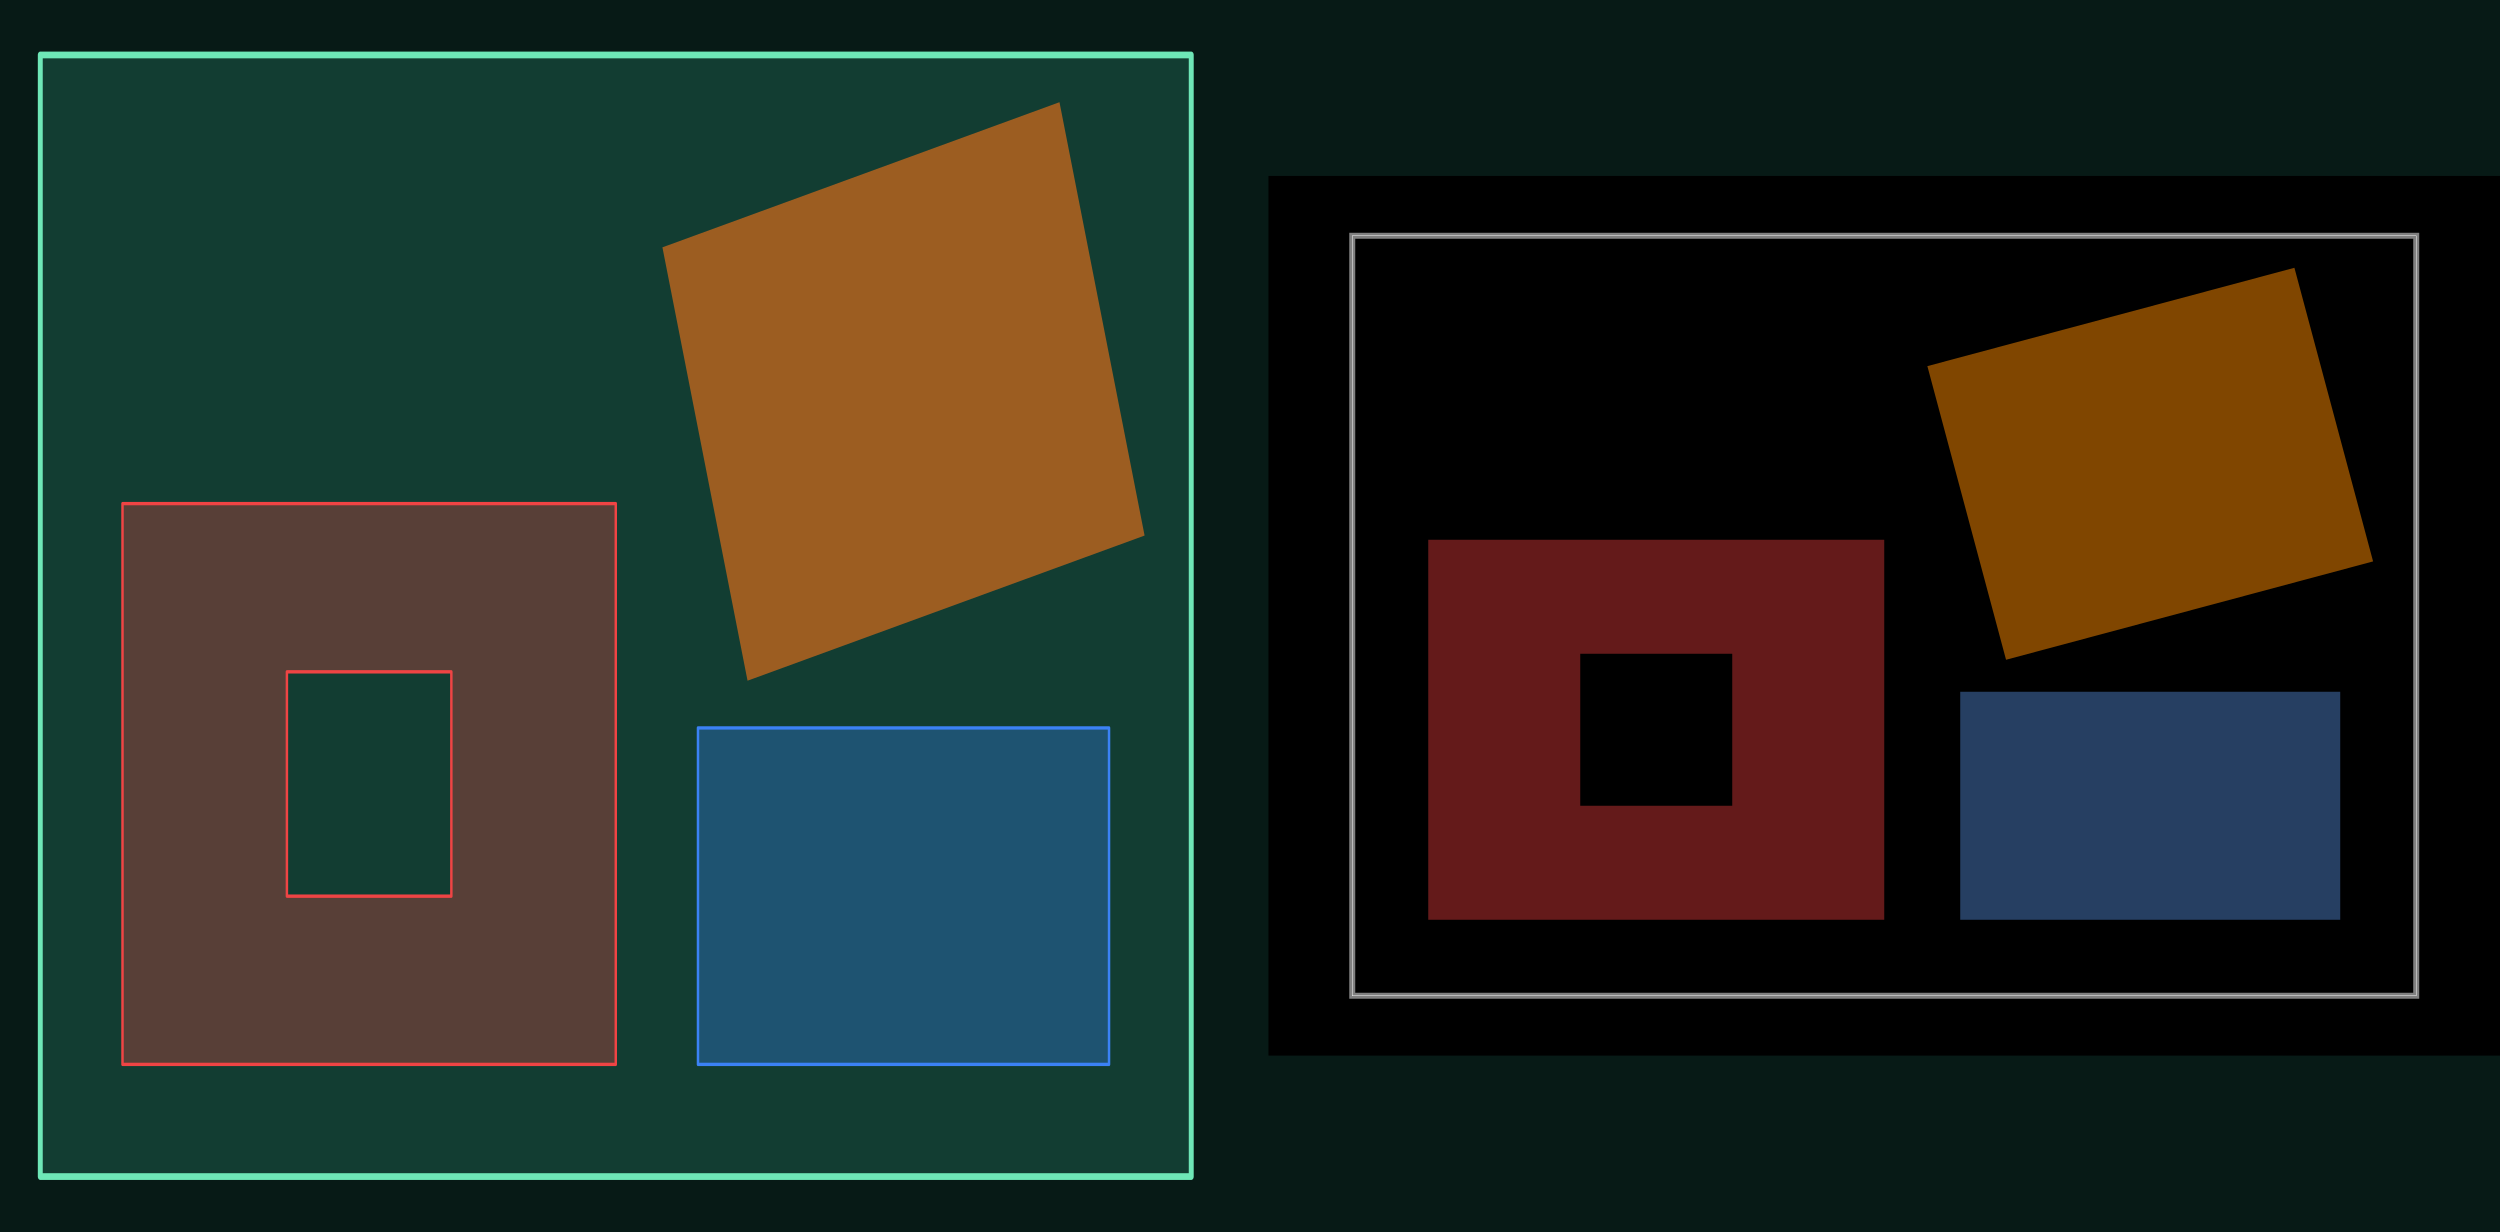
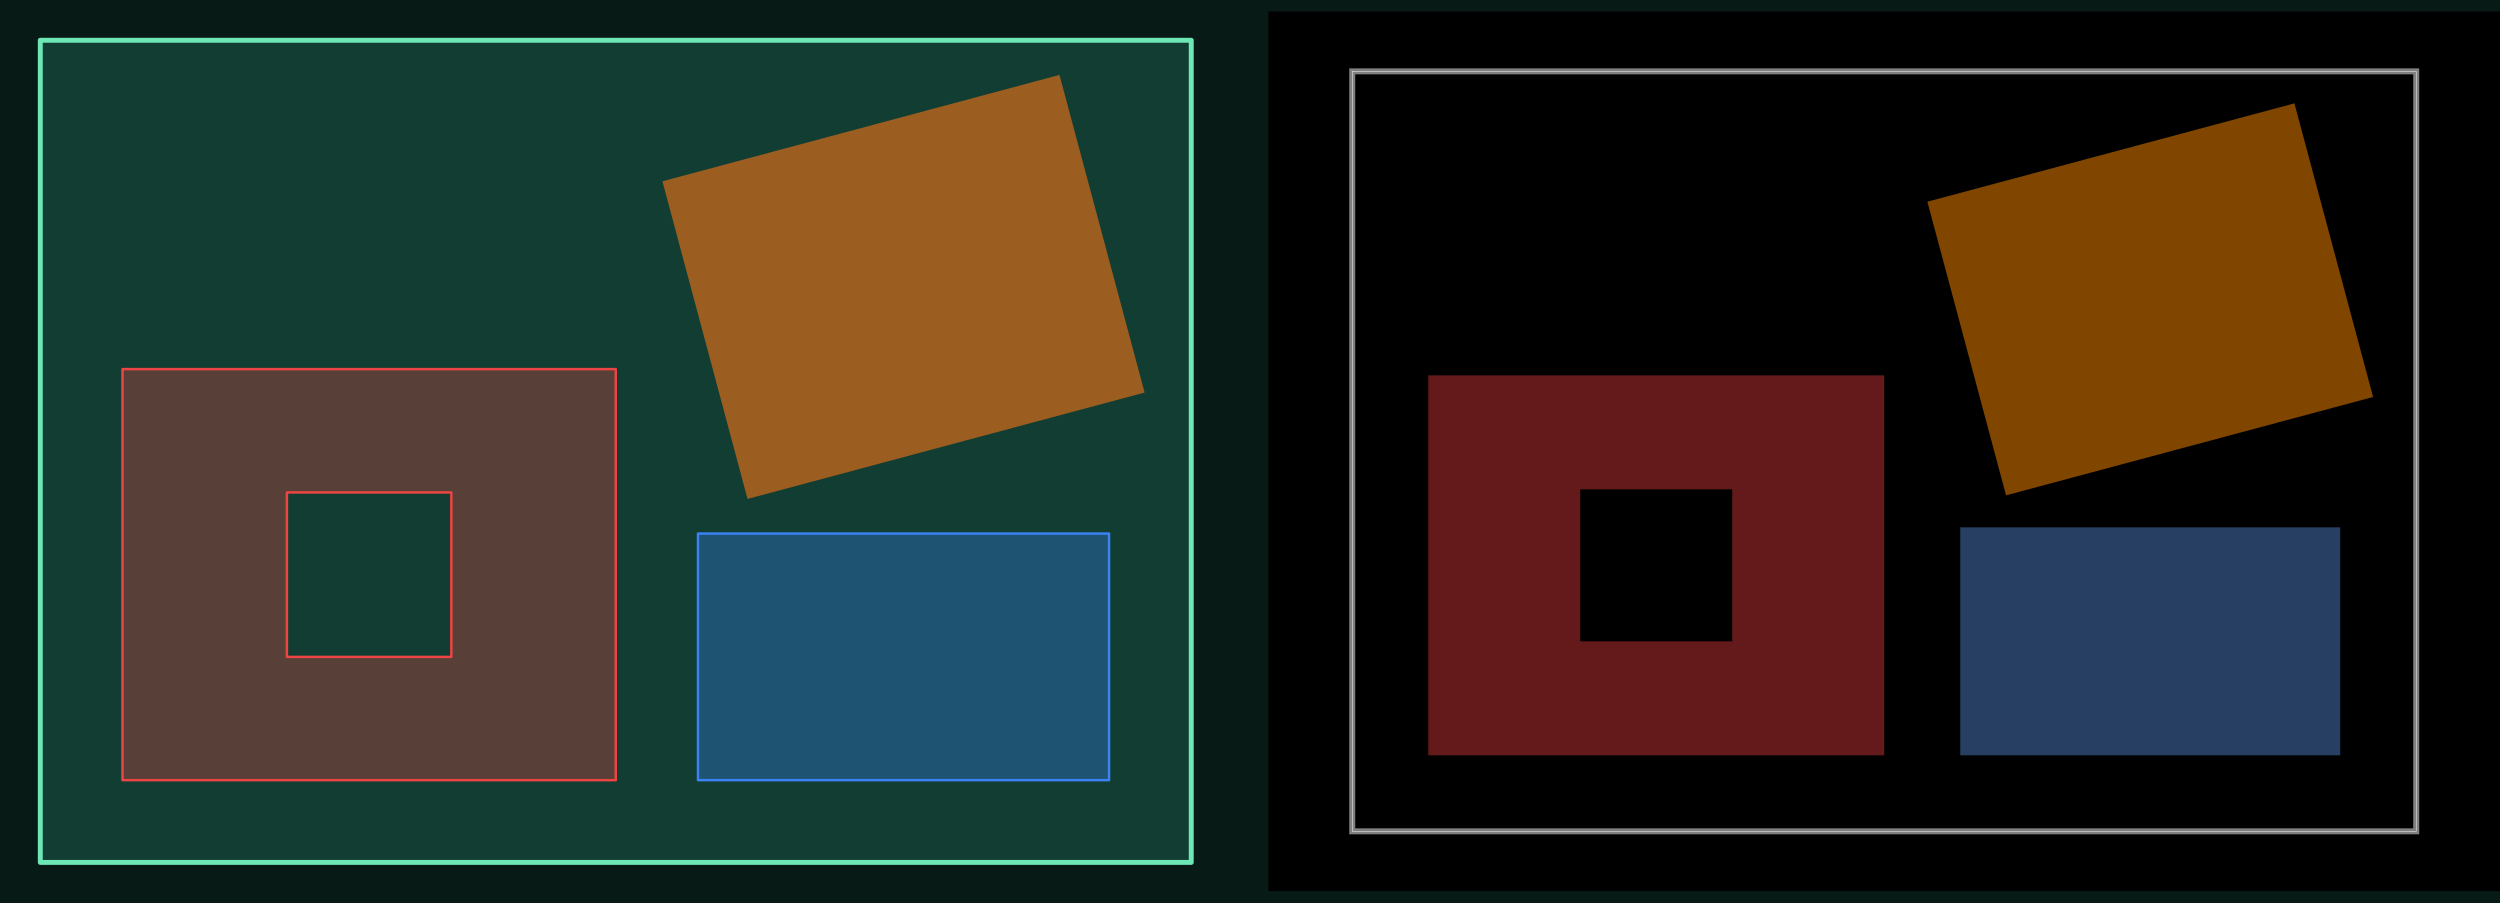
- <svg xmlns="http://www.w3.org/2000/svg" width="1624" height="800" viewBox="0 0 1624 800" aria-label="PCB copper areas: altiumts source on left, Circuit JSON on right" role="img">
-   <g transform="translate(0, 0) scale(1.068091, 1.457195) translate(0, 0)">
+ <svg xmlns="http://www.w3.org/2000/svg" width="1624" height="586.382" viewBox="0 0 1624 586.382" aria-label="PCB copper areas: altiumts source on left, Circuit JSON on right" role="img">
+   <g transform="translate(0, 0) scale(1.068091, 1.068091) translate(0, 0)">
    <rect width="100%" height="100%" fill="#071a16" />
    <g stroke-linecap="round" stroke-linejoin="round">
      <polygon data-record="BoardOutline" points="24.5,524.5 724.5,524.5 724.5,24.5 24.5,24.5 24.5,524.5" fill="#123d32" stroke="#6ee7b7" stroke-width="3" />
      <polygon data-record="Polygon" data-layer="BOTTOM" points="424.5,474.5 674.5,474.5 674.5,324.5 424.5,324.5 424.5,474.5" fill="#3b82f6" fill-opacity="0.32" stroke="#3b82f6" stroke-width="1.5" />
+       <rect data-record="Fill" data-layer="MID-LAYER1" data-keepout="false" x="424.5" y="74.5" width="250" height="200" fill="#f97316" fill-opacity="0.6" transform="rotate(-15 549.5 174.5)" />
      <path data-record="Region" data-layer="TOP" d="M 74.5 474.5 L 374.5 474.5 L 374.5 224.5 L 74.5 224.5 L 74.5 474.5 Z M 174.5 399.5 L 274.5 399.5 L 274.5 299.5 L 174.5 299.5 Z" fill="#ef4444" fill-opacity="0.32" fill-rule="evenodd" stroke="#ef4444" stroke-width="1.5" />
-       <rect data-record="Fill" data-layer="MID-LAYER1" data-keepout="false" x="424.5" y="74.5" width="250" height="200" fill="#f97316" fill-opacity="0.6" transform="rotate(-15 549.5 174.5)" />
    </g>
  </g>
-   <g transform="translate(824, 114.2857)">
+   <g transform="translate(824, 7.476636)">
    <style />
    <rect class="boundary" x="0" y="0" fill="#000" width="800" height="571.429" data-type="pcb_background" data-pcb-layer="global" />
    <rect class="pcb-boundary" fill="none" stroke="#fff" stroke-width="0.3" x="54.422" y="38.873" width="691.156" height="493.683" data-type="pcb_boundary" data-pcb-layer="global" />
    <path class="pcb-board" d="M 54.422 532.556 L 745.578 532.556 L 745.578 38.873 L 54.422 38.873 L 54.422 532.556 Z" fill="none" stroke="rgba(255, 255, 255, 0.5)" stroke-width="3.887" data-type="pcb_board" data-pcb-layer="board" />
    <polygon class="pcb-copper-pour pcb-copper-pour-polygon" points="449.368,483.188 696.21,483.188 696.21,335.083 449.368,335.083" fill="rgb(77, 127, 196)" fill-opacity="0.5" data-type="pcb_copper_pour" data-pcb-layer="bottom" />
    <rect class="pcb-copper-pour pcb-copper-pour-rect" x="-123.421" y="-98.737" width="246.842" height="197.473" transform="matrix(0.9659258,-0.258819,0.258819,0.9659258,572.7891,186.9776)" fill="rgb(255, 140, 0)" fill-opacity="0.5" data-type="pcb_copper_pour" data-pcb-layer="inner1" />
    <path class="pcb-copper-pour pcb-copper-pour-brep" d="M 103.79 483.188 L 400 483.188 L 400 236.346 L 103.79 236.346 L 103.79 483.188 Z M 202.527 409.135 L 301.263 409.135 L 301.263 310.398 L 202.527 310.398 L 202.527 409.135 Z" fill="rgb(200, 52, 52)" fill-rule="evenodd" fill-opacity="0.5" data-type="pcb_copper_pour" data-pcb-layer="top" />
  </g>
</svg>
